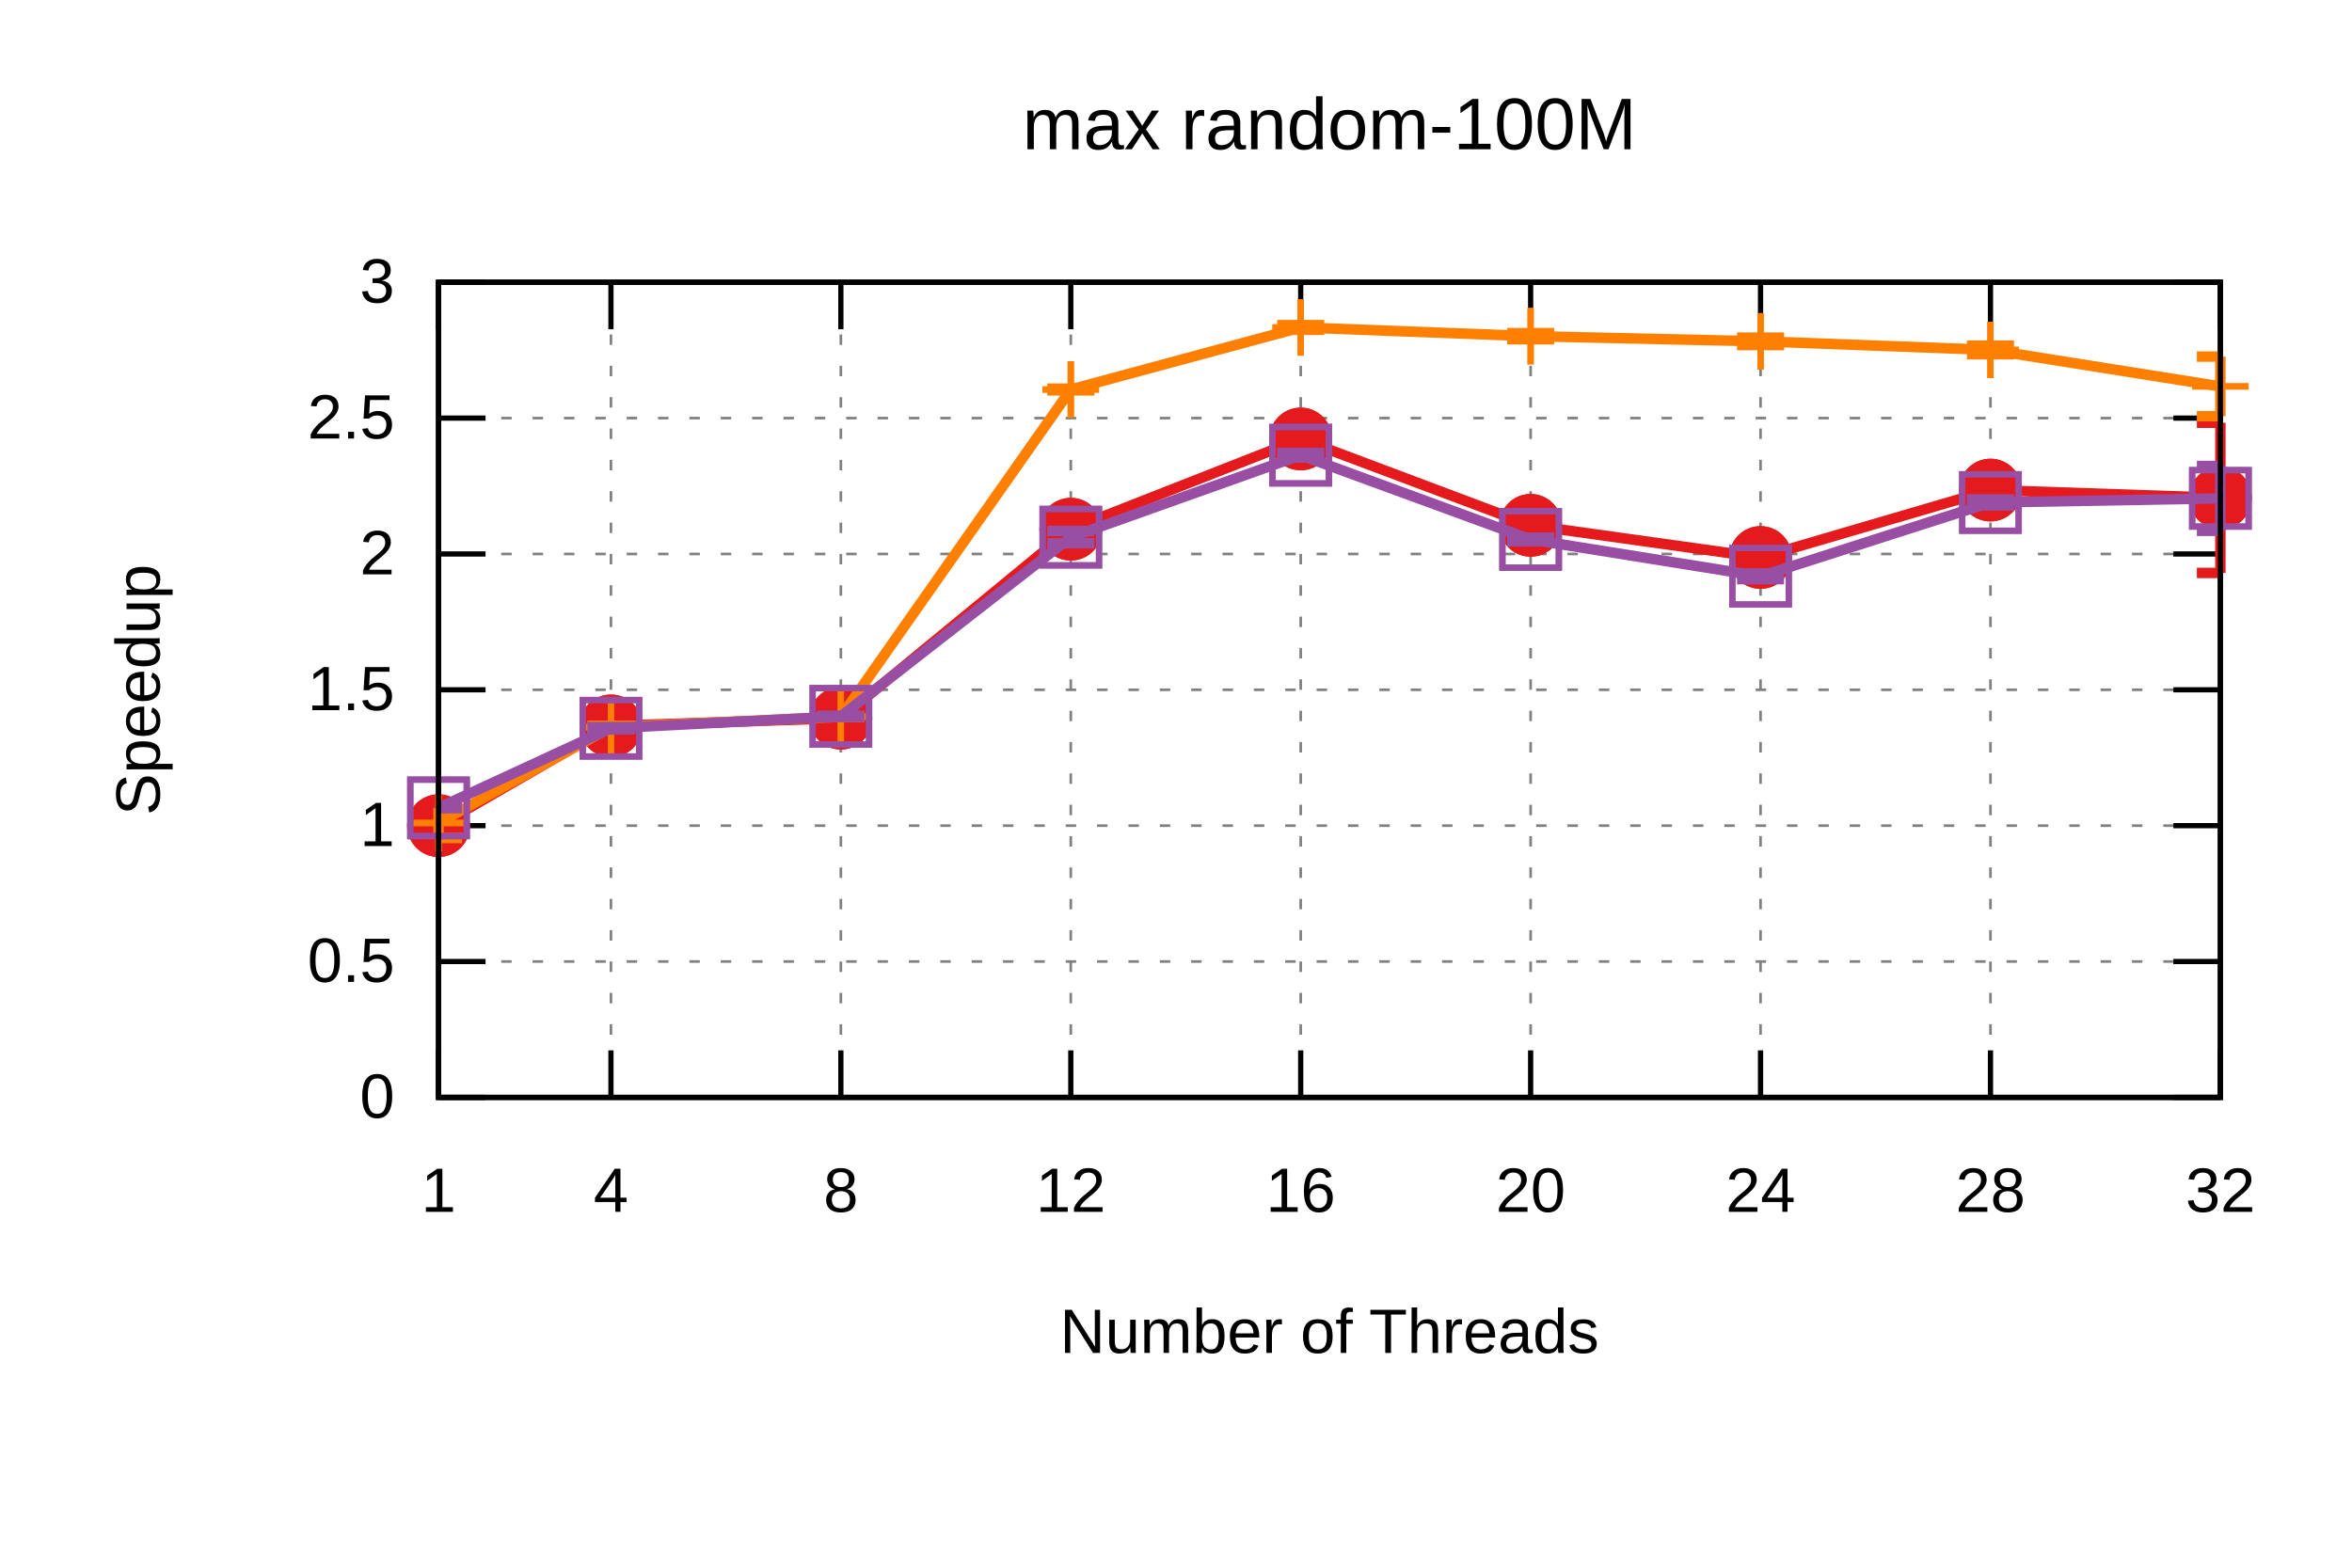
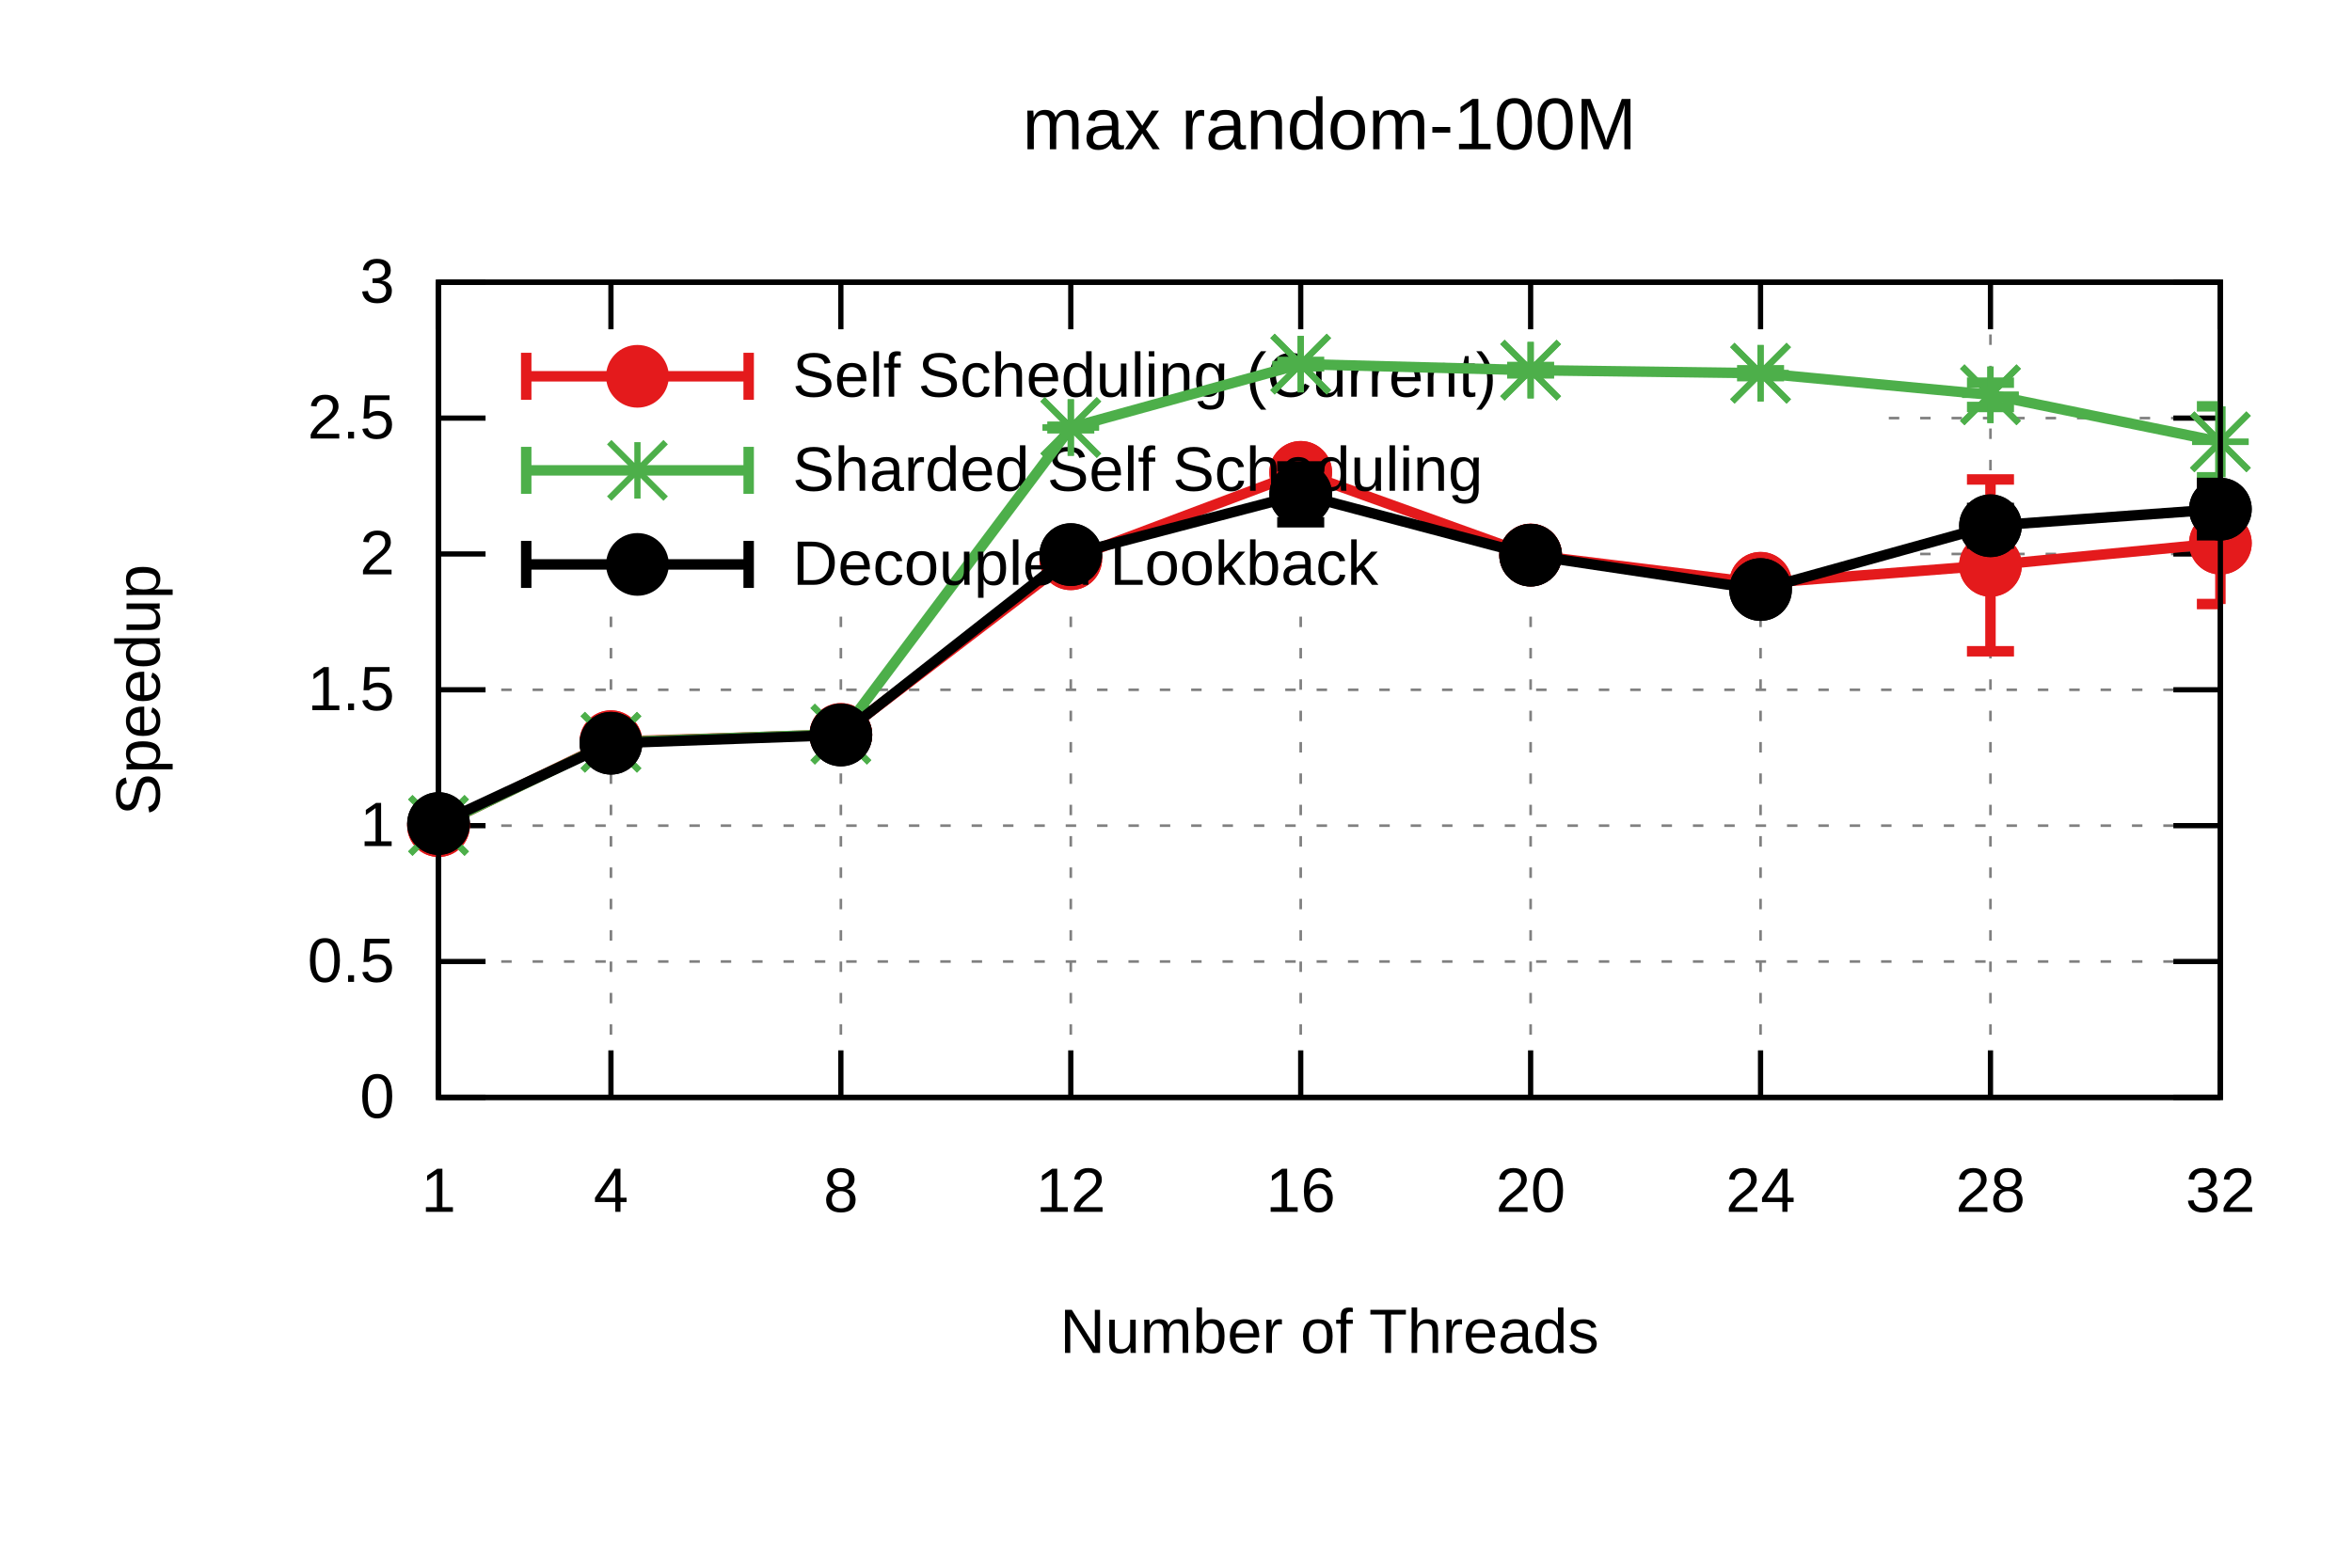
<svg xmlns="http://www.w3.org/2000/svg" xmlns:xlink="http://www.w3.org/1999/xlink" width="450" height="300" viewBox="0 0 450 300">
  <g id="gnuplot_canvas">
    <rect x="0" y="0" width="450" height="300" fill="none" />
    <defs>
      <circle id="gpDot" r="0.5" stroke-width="0.5" stroke="currentColor" />
      <path id="gpPt0" stroke-width="0.222" stroke="currentColor" d="M-1,0 h2 M0,-1 v2" />
      <path id="gpPt1" stroke-width="0.222" stroke="currentColor" d="M-1,-1 L1,1 M1,-1 L-1,1" />
      <path id="gpPt2" stroke-width="0.222" stroke="currentColor" d="M-1,0 L1,0 M0,-1 L0,1 M-1,-1 L1,1 M-1,1 L1,-1" />
      <rect id="gpPt3" stroke-width="0.222" stroke="currentColor" x="-1" y="-1" width="2" height="2" />
      <rect id="gpPt4" stroke-width="0.222" stroke="currentColor" fill="currentColor" x="-1" y="-1" width="2" height="2" />
      <circle id="gpPt5" stroke-width="0.222" stroke="currentColor" cx="0" cy="0" r="1" />
      <use xlink:href="#gpPt5" id="gpPt6" fill="currentColor" stroke="none" />
      <path id="gpPt7" stroke-width="0.222" stroke="currentColor" d="M0,-1.33 L-1.33,0.67 L1.33,0.67 z" />
      <use xlink:href="#gpPt7" id="gpPt8" fill="currentColor" stroke="none" />
      <use xlink:href="#gpPt7" id="gpPt9" stroke="currentColor" transform="rotate(180)" />
      <use xlink:href="#gpPt9" id="gpPt10" fill="currentColor" stroke="none" />
      <use xlink:href="#gpPt3" id="gpPt11" stroke="currentColor" transform="rotate(45)" />
      <use xlink:href="#gpPt11" id="gpPt12" fill="currentColor" stroke="none" />
      <path id="gpPt13" stroke-width="0.222" stroke="currentColor" d="M0,1.330 L1.265,0.411 L0.782,-1.067 L-0.782,-1.076 L-1.265,0.411 z" />
      <use xlink:href="#gpPt13" id="gpPt14" fill="currentColor" stroke="none" />
      <filter id="textbox" filterUnits="objectBoundingBox" x="0" y="0" height="1" width="1">
        <feFlood flood-color="white" flood-opacity="1" result="bgnd" />
        <feComposite in="SourceGraphic" in2="bgnd" operator="atop" />
      </filter>
      <filter id="greybox" filterUnits="objectBoundingBox" x="0" y="0" height="1" width="1">
        <feFlood flood-color="lightgrey" flood-opacity="1" result="grey" />
        <feComposite in="SourceGraphic" in2="grey" operator="atop" />
      </filter>
    </defs>
    <g fill="none" color="white" stroke="currentColor" stroke-width="1.00" stroke-linecap="butt" stroke-linejoin="miter">
</g>
    <g fill="none" color="black" stroke="currentColor" stroke-width="1.00" stroke-linecap="butt" stroke-linejoin="miter">
</g>
    <g fill="none" color="black" stroke="black" stroke-width="0.50" stroke-linecap="butt" stroke-linejoin="miter">
</g>
    <g fill="none" color="gray" stroke="currentColor" stroke-width="0.50" stroke-linecap="butt" stroke-linejoin="miter">
      <path stroke="gray" stroke-dasharray="2,4" class="gridline" d="M83.90,210.00 L424.82,210.00  " />
    </g>
    <g fill="none" color="gray" stroke="gray" stroke-width="1.00" stroke-linecap="butt" stroke-linejoin="miter">
</g>
    <g fill="none" color="black" stroke="currentColor" stroke-width="1.00" stroke-linecap="butt" stroke-linejoin="miter">
      <path stroke="black" d="M83.90,210.00 L92.90,210.00 M424.82,210.00 L415.82,210.00  " />
      <g transform="translate(75.51,213.90)" stroke="none" fill="black" font-family="Arial" font-size="12.00" text-anchor="end">
        <text>
          <tspan font-family="Arial"> 0</tspan>
        </text>
      </g>
    </g>
    <g fill="none" color="black" stroke="currentColor" stroke-width="1.00" stroke-linecap="butt" stroke-linejoin="miter">
</g>
    <g fill="none" color="black" stroke="black" stroke-width="0.50" stroke-linecap="butt" stroke-linejoin="miter">
</g>
    <g fill="none" color="gray" stroke="currentColor" stroke-width="0.50" stroke-linecap="butt" stroke-linejoin="miter">
      <path stroke="gray" stroke-dasharray="2,4" class="gridline" d="M83.90,184.00 L424.82,184.00  " />
    </g>
    <g fill="none" color="gray" stroke="gray" stroke-width="1.00" stroke-linecap="butt" stroke-linejoin="miter">
</g>
    <g fill="none" color="black" stroke="currentColor" stroke-width="1.00" stroke-linecap="butt" stroke-linejoin="miter">
      <path stroke="black" d="M83.90,184.00 L92.90,184.00 M424.82,184.00 L415.82,184.00  " />
      <g transform="translate(75.51,187.90)" stroke="none" fill="black" font-family="Arial" font-size="12.00" text-anchor="end">
        <text>
          <tspan font-family="Arial"> 0.5</tspan>
        </text>
      </g>
    </g>
    <g fill="none" color="black" stroke="currentColor" stroke-width="1.00" stroke-linecap="butt" stroke-linejoin="miter">
</g>
    <g fill="none" color="black" stroke="black" stroke-width="0.50" stroke-linecap="butt" stroke-linejoin="miter">
</g>
    <g fill="none" color="gray" stroke="currentColor" stroke-width="0.50" stroke-linecap="butt" stroke-linejoin="miter">
      <path stroke="gray" stroke-dasharray="2,4" class="gridline" d="M83.90,158.00 L424.82,158.00  " />
    </g>
    <g fill="none" color="gray" stroke="gray" stroke-width="1.00" stroke-linecap="butt" stroke-linejoin="miter">
</g>
    <g fill="none" color="black" stroke="currentColor" stroke-width="1.00" stroke-linecap="butt" stroke-linejoin="miter">
      <path stroke="black" d="M83.90,158.00 L92.90,158.00 M424.82,158.00 L415.82,158.00  " />
      <g transform="translate(75.51,161.90)" stroke="none" fill="black" font-family="Arial" font-size="12.00" text-anchor="end">
        <text>
          <tspan font-family="Arial"> 1</tspan>
        </text>
      </g>
    </g>
    <g fill="none" color="black" stroke="currentColor" stroke-width="1.00" stroke-linecap="butt" stroke-linejoin="miter">
</g>
    <g fill="none" color="black" stroke="black" stroke-width="0.50" stroke-linecap="butt" stroke-linejoin="miter">
</g>
    <g fill="none" color="gray" stroke="currentColor" stroke-width="0.50" stroke-linecap="butt" stroke-linejoin="miter">
      <path stroke="gray" stroke-dasharray="2,4" class="gridline" d="M83.90,132.00 L424.82,132.00  " />
    </g>
    <g fill="none" color="gray" stroke="gray" stroke-width="1.00" stroke-linecap="butt" stroke-linejoin="miter">
</g>
    <g fill="none" color="black" stroke="currentColor" stroke-width="1.00" stroke-linecap="butt" stroke-linejoin="miter">
      <path stroke="black" d="M83.90,132.00 L92.90,132.00 M424.82,132.00 L415.82,132.00  " />
      <g transform="translate(75.51,135.90)" stroke="none" fill="black" font-family="Arial" font-size="12.00" text-anchor="end">
        <text>
          <tspan font-family="Arial"> 1.5</tspan>
        </text>
      </g>
    </g>
    <g fill="none" color="black" stroke="currentColor" stroke-width="1.00" stroke-linecap="butt" stroke-linejoin="miter">
</g>
    <g fill="none" color="black" stroke="black" stroke-width="0.50" stroke-linecap="butt" stroke-linejoin="miter">
</g>
    <g fill="none" color="gray" stroke="currentColor" stroke-width="0.50" stroke-linecap="butt" stroke-linejoin="miter">
-       <path stroke="gray" stroke-dasharray="2,4" class="gridline" d="M83.90,106.01 L424.82,106.01  " />
+       <path stroke="gray" stroke-dasharray="2,4" class="gridline" d="M83.90,106.01 L92.29,106.01 M361.38,106.01 L424.82,106.01  " />
    </g>
    <g fill="none" color="gray" stroke="gray" stroke-width="1.00" stroke-linecap="butt" stroke-linejoin="miter">
</g>
    <g fill="none" color="black" stroke="currentColor" stroke-width="1.00" stroke-linecap="butt" stroke-linejoin="miter">
      <path stroke="black" d="M83.90,106.01 L92.90,106.01 M424.82,106.01 L415.82,106.01  " />
      <g transform="translate(75.51,109.91)" stroke="none" fill="black" font-family="Arial" font-size="12.00" text-anchor="end">
        <text>
          <tspan font-family="Arial"> 2</tspan>
        </text>
      </g>
    </g>
    <g fill="none" color="black" stroke="currentColor" stroke-width="1.00" stroke-linecap="butt" stroke-linejoin="miter">
</g>
    <g fill="none" color="black" stroke="black" stroke-width="0.50" stroke-linecap="butt" stroke-linejoin="miter">
</g>
    <g fill="none" color="gray" stroke="currentColor" stroke-width="0.50" stroke-linecap="butt" stroke-linejoin="miter">
-       <path stroke="gray" stroke-dasharray="2,4" class="gridline" d="M83.90,80.01 L424.82,80.01  " />
+       <path stroke="gray" stroke-dasharray="2,4" class="gridline" d="M83.90,80.01 L92.29,80.01 M361.38,80.01 L424.82,80.01  " />
    </g>
    <g fill="none" color="gray" stroke="gray" stroke-width="1.00" stroke-linecap="butt" stroke-linejoin="miter">
</g>
    <g fill="none" color="black" stroke="currentColor" stroke-width="1.00" stroke-linecap="butt" stroke-linejoin="miter">
      <path stroke="black" d="M83.90,80.01 L92.90,80.01 M424.82,80.01 L415.82,80.01  " />
      <g transform="translate(75.51,83.91)" stroke="none" fill="black" font-family="Arial" font-size="12.00" text-anchor="end">
        <text>
          <tspan font-family="Arial"> 2.5</tspan>
        </text>
      </g>
    </g>
    <g fill="none" color="black" stroke="currentColor" stroke-width="1.00" stroke-linecap="butt" stroke-linejoin="miter">
</g>
    <g fill="none" color="black" stroke="black" stroke-width="0.50" stroke-linecap="butt" stroke-linejoin="miter">
</g>
    <g fill="none" color="gray" stroke="currentColor" stroke-width="0.50" stroke-linecap="butt" stroke-linejoin="miter">
      <path stroke="gray" stroke-dasharray="2,4" class="gridline" d="M83.90,54.01 L424.82,54.01  " />
    </g>
    <g fill="none" color="gray" stroke="gray" stroke-width="1.00" stroke-linecap="butt" stroke-linejoin="miter">
</g>
    <g fill="none" color="black" stroke="currentColor" stroke-width="1.00" stroke-linecap="butt" stroke-linejoin="miter">
      <path stroke="black" d="M83.90,54.01 L92.90,54.01 M424.82,54.01 L415.82,54.01  " />
      <g transform="translate(75.51,57.91)" stroke="none" fill="black" font-family="Arial" font-size="12.00" text-anchor="end">
        <text>
          <tspan font-family="Arial"> 3</tspan>
        </text>
      </g>
    </g>
    <g fill="none" color="black" stroke="currentColor" stroke-width="1.00" stroke-linecap="butt" stroke-linejoin="miter">
</g>
    <g fill="none" color="black" stroke="black" stroke-width="0.50" stroke-linecap="butt" stroke-linejoin="miter">
</g>
    <g fill="none" color="gray" stroke="currentColor" stroke-width="0.50" stroke-linecap="butt" stroke-linejoin="miter">
      <path stroke="gray" stroke-dasharray="2,4" class="gridline" d="M83.90,210.00 L83.90,54.01  " />
    </g>
    <g fill="none" color="gray" stroke="gray" stroke-width="1.00" stroke-linecap="butt" stroke-linejoin="miter">
</g>
    <g fill="none" color="black" stroke="currentColor" stroke-width="1.00" stroke-linecap="butt" stroke-linejoin="miter">
      <path stroke="black" d="M83.90,210.00 L83.90,201.00 M83.90,54.01 L83.90,63.01  " />
      <g transform="translate(83.90,231.90)" stroke="none" fill="black" font-family="Arial" font-size="12.00" text-anchor="middle">
        <text>
          <tspan font-family="Arial"> 1</tspan>
        </text>
      </g>
    </g>
    <g fill="none" color="black" stroke="currentColor" stroke-width="1.00" stroke-linecap="butt" stroke-linejoin="miter">
</g>
    <g fill="none" color="black" stroke="black" stroke-width="0.50" stroke-linecap="butt" stroke-linejoin="miter">
</g>
    <g fill="none" color="gray" stroke="currentColor" stroke-width="0.50" stroke-linecap="butt" stroke-linejoin="miter">
-       <path stroke="gray" stroke-dasharray="2,4" class="gridline" d="M116.89,210.00 L116.89,54.01  " />
+       <path stroke="gray" stroke-dasharray="2,4" class="gridline" d="M116.89,210.00 L116.89,117.01 M116.89,63.01 L116.89,54.01  " />
    </g>
    <g fill="none" color="gray" stroke="gray" stroke-width="1.00" stroke-linecap="butt" stroke-linejoin="miter">
</g>
    <g fill="none" color="black" stroke="currentColor" stroke-width="1.00" stroke-linecap="butt" stroke-linejoin="miter">
      <path stroke="black" d="M116.89,210.00 L116.89,201.00 M116.89,54.01 L116.89,63.01  " />
      <g transform="translate(116.89,231.90)" stroke="none" fill="black" font-family="Arial" font-size="12.00" text-anchor="middle">
        <text>
          <tspan font-family="Arial"> 4</tspan>
        </text>
      </g>
    </g>
    <g fill="none" color="black" stroke="currentColor" stroke-width="1.00" stroke-linecap="butt" stroke-linejoin="miter">
</g>
    <g fill="none" color="black" stroke="black" stroke-width="0.50" stroke-linecap="butt" stroke-linejoin="miter">
</g>
    <g fill="none" color="gray" stroke="currentColor" stroke-width="0.50" stroke-linecap="butt" stroke-linejoin="miter">
-       <path stroke="gray" stroke-dasharray="2,4" class="gridline" d="M160.88,210.00 L160.88,54.01  " />
+       <path stroke="gray" stroke-dasharray="2,4" class="gridline" d="M160.88,210.00 L160.88,117.01 M160.88,63.01 L160.88,54.01  " />
    </g>
    <g fill="none" color="gray" stroke="gray" stroke-width="1.00" stroke-linecap="butt" stroke-linejoin="miter">
</g>
    <g fill="none" color="black" stroke="currentColor" stroke-width="1.00" stroke-linecap="butt" stroke-linejoin="miter">
      <path stroke="black" d="M160.88,210.00 L160.88,201.00 M160.88,54.01 L160.88,63.01  " />
      <g transform="translate(160.88,231.90)" stroke="none" fill="black" font-family="Arial" font-size="12.00" text-anchor="middle">
        <text>
          <tspan font-family="Arial"> 8</tspan>
        </text>
      </g>
    </g>
    <g fill="none" color="black" stroke="currentColor" stroke-width="1.00" stroke-linecap="butt" stroke-linejoin="miter">
</g>
    <g fill="none" color="black" stroke="black" stroke-width="0.50" stroke-linecap="butt" stroke-linejoin="miter">
</g>
    <g fill="none" color="gray" stroke="currentColor" stroke-width="0.50" stroke-linecap="butt" stroke-linejoin="miter">
-       <path stroke="gray" stroke-dasharray="2,4" class="gridline" d="M204.87,210.00 L204.87,54.01  " />
+       <path stroke="gray" stroke-dasharray="2,4" class="gridline" d="M204.87,210.00 L204.87,117.01 M204.87,63.01 L204.87,54.01  " />
    </g>
    <g fill="none" color="gray" stroke="gray" stroke-width="1.00" stroke-linecap="butt" stroke-linejoin="miter">
</g>
    <g fill="none" color="black" stroke="currentColor" stroke-width="1.00" stroke-linecap="butt" stroke-linejoin="miter">
      <path stroke="black" d="M204.87,210.00 L204.87,201.00 M204.87,54.01 L204.87,63.01  " />
      <g transform="translate(204.87,231.90)" stroke="none" fill="black" font-family="Arial" font-size="12.00" text-anchor="middle">
        <text>
          <tspan font-family="Arial"> 12</tspan>
        </text>
      </g>
    </g>
    <g fill="none" color="black" stroke="currentColor" stroke-width="1.00" stroke-linecap="butt" stroke-linejoin="miter">
</g>
    <g fill="none" color="black" stroke="black" stroke-width="0.50" stroke-linecap="butt" stroke-linejoin="miter">
</g>
    <g fill="none" color="gray" stroke="currentColor" stroke-width="0.50" stroke-linecap="butt" stroke-linejoin="miter">
-       <path stroke="gray" stroke-dasharray="2,4" class="gridline" d="M248.86,210.00 L248.86,54.01  " />
+       <path stroke="gray" stroke-dasharray="2,4" class="gridline" d="M248.86,210.00 L248.86,117.01 M248.86,63.01 L248.86,54.01  " />
    </g>
    <g fill="none" color="gray" stroke="gray" stroke-width="1.00" stroke-linecap="butt" stroke-linejoin="miter">
</g>
    <g fill="none" color="black" stroke="currentColor" stroke-width="1.00" stroke-linecap="butt" stroke-linejoin="miter">
      <path stroke="black" d="M248.86,210.00 L248.86,201.00 M248.86,54.01 L248.86,63.01  " />
      <g transform="translate(248.86,231.90)" stroke="none" fill="black" font-family="Arial" font-size="12.00" text-anchor="middle">
        <text>
          <tspan font-family="Arial"> 16</tspan>
        </text>
      </g>
    </g>
    <g fill="none" color="black" stroke="currentColor" stroke-width="1.00" stroke-linecap="butt" stroke-linejoin="miter">
</g>
    <g fill="none" color="black" stroke="black" stroke-width="0.50" stroke-linecap="butt" stroke-linejoin="miter">
</g>
    <g fill="none" color="gray" stroke="currentColor" stroke-width="0.50" stroke-linecap="butt" stroke-linejoin="miter">
-       <path stroke="gray" stroke-dasharray="2,4" class="gridline" d="M292.85,210.00 L292.85,54.01  " />
+       <path stroke="gray" stroke-dasharray="2,4" class="gridline" d="M292.85,210.00 L292.85,117.01 M292.85,63.01 L292.85,54.01  " />
    </g>
    <g fill="none" color="gray" stroke="gray" stroke-width="1.00" stroke-linecap="butt" stroke-linejoin="miter">
</g>
    <g fill="none" color="black" stroke="currentColor" stroke-width="1.00" stroke-linecap="butt" stroke-linejoin="miter">
      <path stroke="black" d="M292.85,210.00 L292.85,201.00 M292.85,54.01 L292.85,63.01  " />
      <g transform="translate(292.85,231.90)" stroke="none" fill="black" font-family="Arial" font-size="12.00" text-anchor="middle">
        <text>
          <tspan font-family="Arial"> 20</tspan>
        </text>
      </g>
    </g>
    <g fill="none" color="black" stroke="currentColor" stroke-width="1.00" stroke-linecap="butt" stroke-linejoin="miter">
</g>
    <g fill="none" color="black" stroke="black" stroke-width="0.50" stroke-linecap="butt" stroke-linejoin="miter">
</g>
    <g fill="none" color="gray" stroke="currentColor" stroke-width="0.50" stroke-linecap="butt" stroke-linejoin="miter">
-       <path stroke="gray" stroke-dasharray="2,4" class="gridline" d="M336.84,210.00 L336.84,54.01  " />
+       <path stroke="gray" stroke-dasharray="2,4" class="gridline" d="M336.84,210.00 L336.84,117.01 M336.84,63.01 L336.84,54.01  " />
    </g>
    <g fill="none" color="gray" stroke="gray" stroke-width="1.00" stroke-linecap="butt" stroke-linejoin="miter">
</g>
    <g fill="none" color="black" stroke="currentColor" stroke-width="1.00" stroke-linecap="butt" stroke-linejoin="miter">
      <path stroke="black" d="M336.84,210.00 L336.84,201.00 M336.84,54.01 L336.84,63.01  " />
      <g transform="translate(336.84,231.90)" stroke="none" fill="black" font-family="Arial" font-size="12.00" text-anchor="middle">
        <text>
          <tspan font-family="Arial"> 24</tspan>
        </text>
      </g>
    </g>
    <g fill="none" color="black" stroke="currentColor" stroke-width="1.00" stroke-linecap="butt" stroke-linejoin="miter">
</g>
    <g fill="none" color="black" stroke="black" stroke-width="0.50" stroke-linecap="butt" stroke-linejoin="miter">
</g>
    <g fill="none" color="gray" stroke="currentColor" stroke-width="0.50" stroke-linecap="butt" stroke-linejoin="miter">
      <path stroke="gray" stroke-dasharray="2,4" class="gridline" d="M380.83,210.00 L380.83,54.01  " />
    </g>
    <g fill="none" color="gray" stroke="gray" stroke-width="1.00" stroke-linecap="butt" stroke-linejoin="miter">
</g>
    <g fill="none" color="black" stroke="currentColor" stroke-width="1.00" stroke-linecap="butt" stroke-linejoin="miter">
      <path stroke="black" d="M380.83,210.00 L380.83,201.00 M380.83,54.01 L380.83,63.01  " />
      <g transform="translate(380.83,231.90)" stroke="none" fill="black" font-family="Arial" font-size="12.00" text-anchor="middle">
        <text>
          <tspan font-family="Arial"> 28</tspan>
        </text>
      </g>
    </g>
    <g fill="none" color="black" stroke="currentColor" stroke-width="1.00" stroke-linecap="butt" stroke-linejoin="miter">
</g>
    <g fill="none" color="black" stroke="black" stroke-width="0.50" stroke-linecap="butt" stroke-linejoin="miter">
</g>
    <g fill="none" color="gray" stroke="currentColor" stroke-width="0.50" stroke-linecap="butt" stroke-linejoin="miter">
      <path stroke="gray" stroke-dasharray="2,4" class="gridline" d="M424.82,210.00 L424.82,54.01  " />
    </g>
    <g fill="none" color="gray" stroke="gray" stroke-width="1.00" stroke-linecap="butt" stroke-linejoin="miter">
</g>
    <g fill="none" color="black" stroke="currentColor" stroke-width="1.00" stroke-linecap="butt" stroke-linejoin="miter">
      <path stroke="black" d="M424.82,210.00 L424.82,201.00 M424.82,54.01 L424.82,63.01  " />
      <g transform="translate(424.82,231.90)" stroke="none" fill="black" font-family="Arial" font-size="12.00" text-anchor="middle">
        <text>
          <tspan font-family="Arial"> 32</tspan>
        </text>
      </g>
    </g>
    <g fill="none" color="black" stroke="currentColor" stroke-width="1.00" stroke-linecap="butt" stroke-linejoin="miter">
</g>
    <g fill="none" color="black" stroke="currentColor" stroke-width="1.00" stroke-linecap="butt" stroke-linejoin="miter">
      <path stroke="black" d="M83.90,54.01 L83.90,210.00 L424.82,210.00 L424.82,54.01 L83.90,54.01 Z  " />
    </g>
    <g fill="none" color="black" stroke="currentColor" stroke-width="1.00" stroke-linecap="butt" stroke-linejoin="miter">
      <g transform="translate(30.55,132.01) rotate(270)" stroke="none" fill="black" font-family="Arial" font-size="12.00" text-anchor="middle">
        <text>
          <tspan font-family="Arial">Speedup</tspan>
        </text>
      </g>
    </g>
    <g fill="none" color="black" stroke="currentColor" stroke-width="1.00" stroke-linecap="butt" stroke-linejoin="miter">
      <g transform="translate(254.36,258.90)" stroke="none" fill="black" font-family="Arial" font-size="12.00" text-anchor="middle">
        <text>
          <tspan font-family="Arial">Number of Threads</tspan>
        </text>
      </g>
    </g>
    <g fill="none" color="black" stroke="currentColor" stroke-width="1.00" stroke-linecap="butt" stroke-linejoin="miter">
</g>
    <g id="gnuplot_plot_1">
      <g fill="none" color="white" stroke="currentColor" stroke-width="2.00" stroke-linecap="butt" stroke-linejoin="miter">
</g>
      <g fill="none" color="black" stroke="currentColor" stroke-width="2.00" stroke-linecap="butt" stroke-linejoin="miter">
-         <path stroke="rgb(228,  26,  28)" d="M83.90,159.01 L83.90,156.99 M83.90,159.01 L88.40,159.01 M83.90,156.99 L88.40,156.99 M116.89,139.25 L116.89,138.57   M112.39,139.25 L121.39,139.25 M112.39,138.57 L121.39,138.57 M160.88,137.71 L160.88,137.14 M156.38,137.71 L165.38,137.71   M156.38,137.14 L165.38,137.14 M204.87,101.31 L204.87,101.22 M200.37,101.31 L209.37,101.31 M200.37,101.22 L209.37,101.22   M248.86,84.80 L248.86,83.20 M244.36,84.80 L253.36,84.80 M244.36,83.20 L253.36,83.20 M292.85,101.02 L292.85,100.04   M288.35,101.02 L297.35,101.02 M288.35,100.04 L297.35,100.04 M336.84,106.95 L336.84,106.41 M332.34,106.95 L341.34,106.95   M332.34,106.41 L341.34,106.41 M380.83,94.12 L380.83,93.43 M376.33,94.12 L385.33,94.12 M376.33,93.43 L385.33,93.43   M424.82,109.64 L424.82,80.90 M420.32,109.64 L424.82,109.64 M420.32,80.90 L424.82,80.90  " />
+         <g transform="translate(151.63,75.91)" stroke="none" fill="black" font-family="Arial" font-size="12.00" text-anchor="start">
+           <text>
+             <tspan font-family="Arial">Self Scheduling (Current)</tspan>
+           </text>
+         </g>
+       </g>
+       <g fill="none" color="black" stroke="currentColor" stroke-width="2.00" stroke-linecap="butt" stroke-linejoin="miter">
+         <path stroke="rgb(228,  26,  28)" d="M100.68,72.01 L143.24,72.01 M100.68,67.51 L100.68,76.51 M143.24,67.51 L143.24,76.51 M83.90,158.62 L83.90,157.38   M83.90,158.62 L88.40,158.62 M83.90,157.38 L88.40,157.38 M116.89,142.06 L116.89,141.80 M112.39,142.06 L121.39,142.06   M112.39,141.80 L121.39,141.80 M160.88,140.71 L160.88,140.40 M156.38,140.71 L165.38,140.71 M156.38,140.40 L165.38,140.40   M204.87,107.37 L204.87,106.50 M200.37,107.37 L209.37,107.37 M200.37,106.50 L209.37,106.50 M248.86,91.89 L248.86,88.89   M244.36,91.89 L253.36,91.89 M244.36,88.89 L253.36,88.89 M292.85,106.67 L292.85,105.76 M288.35,106.67 L297.35,106.67   M288.35,105.76 L297.35,105.76 M336.84,111.90 L336.84,111.34 M332.34,111.90 L341.34,111.90 M332.34,111.34 L341.34,111.34   M380.83,124.63 L380.83,91.75 M376.33,124.63 L385.33,124.63 M376.33,91.75 L385.33,91.75 M424.82,115.59 L424.82,92.30   M420.32,115.59 L424.82,115.59 M420.32,92.30 L424.82,92.30  " />
      </g>
      <g fill="none" color="black" stroke="currentColor" stroke-width="2.00" stroke-linecap="butt" stroke-linejoin="miter">
        <use xlink:href="#gpPt6" transform="translate(83.90,158.00) scale(5.40)" color="rgb(228,  26,  28)" />
-         <use xlink:href="#gpPt6" transform="translate(116.89,138.91) scale(5.40)" color="rgb(228,  26,  28)" />
-         <use xlink:href="#gpPt6" transform="translate(160.88,137.43) scale(5.40)" color="rgb(228,  26,  28)" />
-         <use xlink:href="#gpPt6" transform="translate(204.87,101.27) scale(5.40)" color="rgb(228,  26,  28)" />
-         <use xlink:href="#gpPt6" transform="translate(248.86,84.00) scale(5.40)" color="rgb(228,  26,  28)" />
-         <use xlink:href="#gpPt6" transform="translate(292.85,100.53) scale(5.40)" color="rgb(228,  26,  28)" />
-         <use xlink:href="#gpPt6" transform="translate(336.84,106.68) scale(5.40)" color="rgb(228,  26,  28)" />
-         <use xlink:href="#gpPt6" transform="translate(380.83,93.78) scale(5.40)" color="rgb(228,  26,  28)" />
-         <use xlink:href="#gpPt6" transform="translate(424.82,95.27) scale(5.40)" color="rgb(228,  26,  28)" />
+         <use xlink:href="#gpPt6" transform="translate(116.89,141.93) scale(5.40)" color="rgb(228,  26,  28)" />
+         <use xlink:href="#gpPt6" transform="translate(160.88,140.55) scale(5.40)" color="rgb(228,  26,  28)" />
+         <use xlink:href="#gpPt6" transform="translate(204.87,106.93) scale(5.40)" color="rgb(228,  26,  28)" />
+         <use xlink:href="#gpPt6" transform="translate(248.86,90.39) scale(5.40)" color="rgb(228,  26,  28)" />
+         <use xlink:href="#gpPt6" transform="translate(292.85,106.21) scale(5.40)" color="rgb(228,  26,  28)" />
+         <use xlink:href="#gpPt6" transform="translate(336.84,111.62) scale(5.40)" color="rgb(228,  26,  28)" />
+         <use xlink:href="#gpPt6" transform="translate(380.83,108.19) scale(5.40)" color="rgb(228,  26,  28)" />
+         <use xlink:href="#gpPt6" transform="translate(424.82,103.94) scale(5.40)" color="rgb(228,  26,  28)" />
+         <use xlink:href="#gpPt6" transform="translate(121.96,72.01) scale(5.40)" color="rgb(228,  26,  28)" />
      </g>
    </g>
    <g id="gnuplot_plot_2">
      <g fill="none" color="black" stroke="currentColor" stroke-width="2.00" stroke-linecap="butt" stroke-linejoin="miter">
-         <path stroke="rgb(228,  26,  28)" d="M83.90,158.00 L116.89,138.91 L160.88,137.43 L204.87,101.27 L248.86,84.00 L292.85,100.53 L336.84,106.68 L380.83,93.78   L424.82,95.27  " />
+         <path stroke="rgb(228,  26,  28)" d="M83.90,158.00 L116.89,141.93 L160.88,140.55 L204.87,106.93 L248.86,90.39 L292.85,106.21 L336.84,111.62 L380.83,108.19   L424.82,103.94  " />
        <use xlink:href="#gpPt6" transform="translate(83.90,158.00) scale(5.40)" color="rgb(228,  26,  28)" />
-         <use xlink:href="#gpPt6" transform="translate(116.89,138.91) scale(5.40)" color="rgb(228,  26,  28)" />
-         <use xlink:href="#gpPt6" transform="translate(160.88,137.43) scale(5.40)" color="rgb(228,  26,  28)" />
-         <use xlink:href="#gpPt6" transform="translate(204.87,101.27) scale(5.40)" color="rgb(228,  26,  28)" />
-         <use xlink:href="#gpPt6" transform="translate(248.86,84.00) scale(5.40)" color="rgb(228,  26,  28)" />
-         <use xlink:href="#gpPt6" transform="translate(292.85,100.53) scale(5.40)" color="rgb(228,  26,  28)" />
-         <use xlink:href="#gpPt6" transform="translate(336.84,106.68) scale(5.40)" color="rgb(228,  26,  28)" />
-         <use xlink:href="#gpPt6" transform="translate(380.83,93.78) scale(5.40)" color="rgb(228,  26,  28)" />
-         <use xlink:href="#gpPt6" transform="translate(424.82,95.27) scale(5.40)" color="rgb(228,  26,  28)" />
+         <use xlink:href="#gpPt6" transform="translate(116.89,141.93) scale(5.40)" color="rgb(228,  26,  28)" />
+         <use xlink:href="#gpPt6" transform="translate(160.88,140.55) scale(5.40)" color="rgb(228,  26,  28)" />
+         <use xlink:href="#gpPt6" transform="translate(204.87,106.93) scale(5.40)" color="rgb(228,  26,  28)" />
+         <use xlink:href="#gpPt6" transform="translate(248.86,90.39) scale(5.40)" color="rgb(228,  26,  28)" />
+         <use xlink:href="#gpPt6" transform="translate(292.85,106.21) scale(5.40)" color="rgb(228,  26,  28)" />
+         <use xlink:href="#gpPt6" transform="translate(336.84,111.62) scale(5.40)" color="rgb(228,  26,  28)" />
+         <use xlink:href="#gpPt6" transform="translate(380.83,108.19) scale(5.40)" color="rgb(228,  26,  28)" />
+         <use xlink:href="#gpPt6" transform="translate(424.82,103.94) scale(5.40)" color="rgb(228,  26,  28)" />
      </g>
    </g>
    <g id="gnuplot_plot_3">
      <g fill="none" color="black" stroke="currentColor" stroke-width="2.00" stroke-linecap="butt" stroke-linejoin="miter">
-         <path stroke="rgb(255, 127,   0)" d="M83.90,160.36 L83.90,154.61 M83.90,160.36 L88.40,160.36 M83.90,154.61 L88.40,154.61 M116.89,139.41 L116.89,138.89   M112.39,139.41 L121.39,139.41 M112.39,138.89 L121.39,138.89 M160.88,137.23 L160.88,137.09 M156.38,137.23 L165.38,137.23   M156.38,137.09 L165.38,137.09 M204.87,74.70 L204.87,74.37 M200.37,74.70 L209.37,74.70 M200.37,74.37 L209.37,74.37   M248.86,63.11 L248.86,62.22 M244.36,63.11 L253.36,63.11 M244.36,62.22 L253.36,62.22 M292.85,64.92 L292.85,63.75   M288.35,64.92 L297.35,64.92 M288.35,63.75 L297.35,63.75 M336.84,66.03 L336.84,64.61 M332.34,66.03 L341.34,66.03   M332.34,64.61 L341.34,64.61 M380.83,67.79 L380.83,66.14 M376.33,67.79 L385.33,67.79 M376.33,66.14 L385.33,66.14   M424.82,79.65 L424.82,68.24 M420.32,79.65 L424.82,79.65 M420.32,68.24 L424.82,68.24  " />
-       </g>
-       <g fill="none" color="black" stroke="currentColor" stroke-width="2.00" stroke-linecap="butt" stroke-linejoin="miter">
-         <use xlink:href="#gpPt0" transform="translate(83.90,157.49) scale(5.40)" color="rgb(255, 127,   0)" />
-         <use xlink:href="#gpPt0" transform="translate(116.89,139.15) scale(5.40)" color="rgb(255, 127,   0)" />
-         <use xlink:href="#gpPt0" transform="translate(160.88,137.16) scale(5.40)" color="rgb(255, 127,   0)" />
-         <use xlink:href="#gpPt0" transform="translate(204.87,74.54) scale(5.40)" color="rgb(255, 127,   0)" />
-         <use xlink:href="#gpPt0" transform="translate(248.86,62.66) scale(5.40)" color="rgb(255, 127,   0)" />
-         <use xlink:href="#gpPt0" transform="translate(292.85,64.33) scale(5.40)" color="rgb(255, 127,   0)" />
-         <use xlink:href="#gpPt0" transform="translate(336.84,65.32) scale(5.40)" color="rgb(255, 127,   0)" />
-         <use xlink:href="#gpPt0" transform="translate(380.83,66.96) scale(5.40)" color="rgb(255, 127,   0)" />
-         <use xlink:href="#gpPt0" transform="translate(424.82,73.95) scale(5.40)" color="rgb(255, 127,   0)" />
+         <g transform="translate(151.63,93.91)" stroke="none" fill="black" font-family="Arial" font-size="12.00" text-anchor="start">
+           <text>
+             <tspan font-family="Arial">Sharded Self Scheduling</tspan>
+           </text>
+         </g>
+       </g>
+       <g fill="none" color="black" stroke="currentColor" stroke-width="2.00" stroke-linecap="butt" stroke-linejoin="miter">
+         <path stroke="rgb( 77, 175,  74)" d="M100.68,90.01 L143.24,90.01 M100.68,85.51 L100.68,94.51 M143.24,85.51 L143.24,94.51 M83.90,158.95 L83.90,156.98   M83.90,158.95 L88.40,158.95 M83.90,156.98 L88.40,156.98 M116.89,142.06 L116.89,142.01 M112.39,142.06 L121.39,142.06   M112.39,142.01 L121.39,142.01 M160.88,140.64 L160.88,140.34 M156.38,140.64 L165.38,140.64 M156.38,140.34 L165.38,140.34   M204.87,81.96 L204.87,81.66 M200.37,81.96 L209.37,81.96 M200.37,81.66 L209.37,81.66 M248.86,70.09 L248.86,69.26   M244.36,70.09 L253.36,70.09 M244.36,69.26 L253.36,69.26 M292.85,71.45 L292.85,70.23 M288.35,71.45 L297.35,71.45   M288.35,70.23 L297.35,70.23 M336.84,71.98 L336.84,70.86 M332.34,71.98 L341.34,71.98 M332.34,70.86 L341.34,70.86   M380.83,77.88 L380.83,73.23 M376.33,77.88 L385.33,77.88 M376.33,73.23 L385.33,73.23 M424.82,91.34 L424.82,77.76   M420.32,91.34 L424.82,91.34 M420.32,77.76 L424.82,77.76  " />
+       </g>
+       <g fill="none" color="black" stroke="currentColor" stroke-width="2.00" stroke-linecap="butt" stroke-linejoin="miter">
+         <use xlink:href="#gpPt2" transform="translate(83.90,157.96) scale(5.40)" color="rgb( 77, 175,  74)" />
+         <use xlink:href="#gpPt2" transform="translate(116.89,142.04) scale(5.40)" color="rgb( 77, 175,  74)" />
+         <use xlink:href="#gpPt2" transform="translate(160.88,140.49) scale(5.40)" color="rgb( 77, 175,  74)" />
+         <use xlink:href="#gpPt2" transform="translate(204.87,81.81) scale(5.40)" color="rgb( 77, 175,  74)" />
+         <use xlink:href="#gpPt2" transform="translate(248.86,69.68) scale(5.40)" color="rgb( 77, 175,  74)" />
+         <use xlink:href="#gpPt2" transform="translate(292.85,70.84) scale(5.40)" color="rgb( 77, 175,  74)" />
+         <use xlink:href="#gpPt2" transform="translate(336.84,71.42) scale(5.40)" color="rgb( 77, 175,  74)" />
+         <use xlink:href="#gpPt2" transform="translate(380.83,75.55) scale(5.40)" color="rgb( 77, 175,  74)" />
+         <use xlink:href="#gpPt2" transform="translate(424.82,84.55) scale(5.40)" color="rgb( 77, 175,  74)" />
+         <use xlink:href="#gpPt2" transform="translate(121.96,90.01) scale(5.40)" color="rgb( 77, 175,  74)" />
      </g>
    </g>
    <g id="gnuplot_plot_4">
      <g fill="none" color="black" stroke="currentColor" stroke-width="2.00" stroke-linecap="butt" stroke-linejoin="miter">
-         <path stroke="rgb(255, 127,   0)" d="M83.90,157.49 L116.89,139.15 L160.88,137.16 L204.87,74.54 L248.86,62.66 L292.85,64.33 L336.84,65.32 L380.83,66.96   L424.82,73.95  " />
-         <use xlink:href="#gpPt0" transform="translate(83.90,157.49) scale(5.40)" color="rgb(255, 127,   0)" />
-         <use xlink:href="#gpPt0" transform="translate(116.89,139.15) scale(5.40)" color="rgb(255, 127,   0)" />
-         <use xlink:href="#gpPt0" transform="translate(160.88,137.16) scale(5.40)" color="rgb(255, 127,   0)" />
-         <use xlink:href="#gpPt0" transform="translate(204.87,74.54) scale(5.40)" color="rgb(255, 127,   0)" />
-         <use xlink:href="#gpPt0" transform="translate(248.86,62.66) scale(5.40)" color="rgb(255, 127,   0)" />
-         <use xlink:href="#gpPt0" transform="translate(292.85,64.33) scale(5.40)" color="rgb(255, 127,   0)" />
-         <use xlink:href="#gpPt0" transform="translate(336.84,65.32) scale(5.40)" color="rgb(255, 127,   0)" />
-         <use xlink:href="#gpPt0" transform="translate(380.83,66.96) scale(5.40)" color="rgb(255, 127,   0)" />
-         <use xlink:href="#gpPt0" transform="translate(424.82,73.95) scale(5.40)" color="rgb(255, 127,   0)" />
+         <path stroke="rgb( 77, 175,  74)" d="M83.90,157.96 L116.89,142.04 L160.88,140.49 L204.87,81.81 L248.86,69.68 L292.85,70.84 L336.84,71.42 L380.83,75.55   L424.82,84.55  " />
+         <use xlink:href="#gpPt2" transform="translate(83.90,157.96) scale(5.40)" color="rgb( 77, 175,  74)" />
+         <use xlink:href="#gpPt2" transform="translate(116.89,142.04) scale(5.40)" color="rgb( 77, 175,  74)" />
+         <use xlink:href="#gpPt2" transform="translate(160.88,140.49) scale(5.40)" color="rgb( 77, 175,  74)" />
+         <use xlink:href="#gpPt2" transform="translate(204.87,81.81) scale(5.40)" color="rgb( 77, 175,  74)" />
+         <use xlink:href="#gpPt2" transform="translate(248.86,69.68) scale(5.40)" color="rgb( 77, 175,  74)" />
+         <use xlink:href="#gpPt2" transform="translate(292.85,70.84) scale(5.40)" color="rgb( 77, 175,  74)" />
+         <use xlink:href="#gpPt2" transform="translate(336.84,71.42) scale(5.40)" color="rgb( 77, 175,  74)" />
+         <use xlink:href="#gpPt2" transform="translate(380.83,75.55) scale(5.40)" color="rgb( 77, 175,  74)" />
+         <use xlink:href="#gpPt2" transform="translate(424.82,84.55) scale(5.40)" color="rgb( 77, 175,  74)" />
      </g>
    </g>
    <g id="gnuplot_plot_5">
      <g fill="none" color="black" stroke="currentColor" stroke-width="2.00" stroke-linecap="butt" stroke-linejoin="miter">
-         <path stroke="rgb(152,  78, 163)" d="M83.90,154.66 L83.90,154.54 M83.90,154.66 L88.40,154.66 M83.90,154.54 L88.40,154.54 M116.89,139.58 L116.89,139.13   M112.39,139.58 L121.39,139.58 M112.39,139.13 L121.39,139.13 M160.88,137.20 L160.88,136.96 M156.38,137.20 L165.38,137.20   M156.38,136.96 L165.38,136.96 M204.87,103.97 L204.87,101.61 M200.37,103.97 L209.37,103.97 M200.37,101.61 L209.37,101.61   M248.86,87.56 L248.86,86.66 M244.36,87.56 L253.36,87.56 M244.36,86.66 L253.36,86.66 M292.85,103.58 L292.85,102.89   M288.35,103.58 L297.35,103.58 M288.35,102.89 L297.35,102.89 M336.84,110.83 L336.84,109.73 M332.34,110.83 L341.34,110.83   M332.34,109.73 L341.34,109.73 M380.83,96.74 L380.83,95.57 M376.33,96.74 L385.33,96.74 M376.33,95.57 L385.33,95.57   M424.82,101.58 L424.82,89.17 M420.32,101.58 L424.82,101.58 M420.32,89.17 L424.82,89.17  " />
-       </g>
-       <g fill="none" color="black" stroke="currentColor" stroke-width="2.00" stroke-linecap="butt" stroke-linejoin="miter">
-         <use xlink:href="#gpPt3" transform="translate(83.90,154.60) scale(5.40)" color="rgb(152,  78, 163)" />
-         <use xlink:href="#gpPt3" transform="translate(116.89,139.36) scale(5.40)" color="rgb(152,  78, 163)" />
-         <use xlink:href="#gpPt3" transform="translate(160.88,137.08) scale(5.40)" color="rgb(152,  78, 163)" />
-         <use xlink:href="#gpPt3" transform="translate(204.87,102.79) scale(5.40)" color="rgb(152,  78, 163)" />
-         <use xlink:href="#gpPt3" transform="translate(248.86,87.11) scale(5.40)" color="rgb(152,  78, 163)" />
-         <use xlink:href="#gpPt3" transform="translate(292.85,103.23) scale(5.40)" color="rgb(152,  78, 163)" />
-         <use xlink:href="#gpPt3" transform="translate(336.84,110.28) scale(5.40)" color="rgb(152,  78, 163)" />
-         <use xlink:href="#gpPt3" transform="translate(380.83,96.16) scale(5.40)" color="rgb(152,  78, 163)" />
-         <use xlink:href="#gpPt3" transform="translate(424.82,95.37) scale(5.40)" color="rgb(152,  78, 163)" />
+         <g transform="translate(151.63,111.91)" stroke="none" fill="black" font-family="Arial" font-size="12.00" text-anchor="start">
+           <text>
+             <tspan font-family="Arial">Decoupled Lookback</tspan>
+           </text>
+         </g>
+       </g>
+       <g fill="none" color="black" stroke="currentColor" stroke-width="2.00" stroke-linecap="butt" stroke-linejoin="miter">
+         <path stroke="rgb(  0,   0,   0)" d="M100.68,108.01 L143.24,108.01 M100.68,103.51 L100.68,112.51 M143.24,103.51 L143.24,112.51 M83.90,158.24 L83.90,156.97   M83.90,158.24 L88.40,158.24 M83.90,156.97 L88.40,156.97 M116.89,142.42 L116.89,142.04 M112.39,142.42 L121.39,142.42   M112.39,142.04 L121.39,142.04 M160.88,141.03 L160.88,140.26 M156.38,141.03 L165.38,141.03 M156.38,140.26 L165.38,140.26   M204.87,106.25 L204.87,106.00 M200.37,106.25 L209.37,106.25 M200.37,106.00 L209.37,106.00 M248.86,99.94 L248.86,89.26   M244.36,99.94 L253.36,99.94 M244.36,89.26 L253.36,89.26 M292.85,106.60 L292.85,105.88 M288.35,106.60 L297.35,106.60   M288.35,105.88 L297.35,105.88 M336.84,113.05 L336.84,112.60 M332.34,113.05 L341.34,113.05 M332.34,112.60 L341.34,112.60   M380.83,104.02 L380.83,97.21 M376.33,104.02 L385.33,104.02 M376.33,97.21 L385.33,97.21 M424.82,102.43 L424.82,92.42   M420.32,102.43 L424.82,102.43 M420.32,92.42 L424.82,92.42  " />
+       </g>
+       <g fill="none" color="black" stroke="currentColor" stroke-width="2.00" stroke-linecap="butt" stroke-linejoin="miter">
+         <use xlink:href="#gpPt6" transform="translate(83.90,157.60) scale(5.40)" color="rgb(  0,   0,   0)" />
+         <use xlink:href="#gpPt6" transform="translate(116.89,142.23) scale(5.40)" color="rgb(  0,   0,   0)" />
+         <use xlink:href="#gpPt6" transform="translate(160.88,140.65) scale(5.40)" color="rgb(  0,   0,   0)" />
+         <use xlink:href="#gpPt6" transform="translate(204.87,106.13) scale(5.40)" color="rgb(  0,   0,   0)" />
+         <use xlink:href="#gpPt6" transform="translate(248.86,94.60) scale(5.40)" color="rgb(  0,   0,   0)" />
+         <use xlink:href="#gpPt6" transform="translate(292.85,106.24) scale(5.40)" color="rgb(  0,   0,   0)" />
+         <use xlink:href="#gpPt6" transform="translate(336.84,112.82) scale(5.40)" color="rgb(  0,   0,   0)" />
+         <use xlink:href="#gpPt6" transform="translate(380.83,100.61) scale(5.40)" color="rgb(  0,   0,   0)" />
+         <use xlink:href="#gpPt6" transform="translate(424.82,97.43) scale(5.40)" color="rgb(  0,   0,   0)" />
+         <use xlink:href="#gpPt6" transform="translate(121.96,108.01) scale(5.40)" color="rgb(  0,   0,   0)" />
      </g>
    </g>
    <g id="gnuplot_plot_6">
      <g fill="none" color="black" stroke="currentColor" stroke-width="2.00" stroke-linecap="butt" stroke-linejoin="miter">
-         <path stroke="rgb(152,  78, 163)" d="M83.90,154.60 L116.89,139.36 L160.88,137.08 L204.87,102.79 L248.86,87.11 L292.85,103.23 L336.84,110.28 L380.83,96.16   L424.82,95.37  " />
-         <use xlink:href="#gpPt3" transform="translate(83.90,154.60) scale(5.40)" color="rgb(152,  78, 163)" />
-         <use xlink:href="#gpPt3" transform="translate(116.89,139.36) scale(5.40)" color="rgb(152,  78, 163)" />
-         <use xlink:href="#gpPt3" transform="translate(160.88,137.08) scale(5.40)" color="rgb(152,  78, 163)" />
-         <use xlink:href="#gpPt3" transform="translate(204.87,102.79) scale(5.40)" color="rgb(152,  78, 163)" />
-         <use xlink:href="#gpPt3" transform="translate(248.86,87.11) scale(5.40)" color="rgb(152,  78, 163)" />
-         <use xlink:href="#gpPt3" transform="translate(292.85,103.23) scale(5.40)" color="rgb(152,  78, 163)" />
-         <use xlink:href="#gpPt3" transform="translate(336.84,110.28) scale(5.40)" color="rgb(152,  78, 163)" />
-         <use xlink:href="#gpPt3" transform="translate(380.83,96.16) scale(5.40)" color="rgb(152,  78, 163)" />
-         <use xlink:href="#gpPt3" transform="translate(424.82,95.37) scale(5.40)" color="rgb(152,  78, 163)" />
+         <path stroke="rgb(  0,   0,   0)" d="M83.90,157.60 L116.89,142.23 L160.88,140.65 L204.87,106.13 L248.86,94.60 L292.85,106.24 L336.84,112.82 L380.83,100.61   L424.82,97.43  " />
+         <use xlink:href="#gpPt6" transform="translate(83.90,157.60) scale(5.40)" color="rgb(  0,   0,   0)" />
+         <use xlink:href="#gpPt6" transform="translate(116.89,142.23) scale(5.40)" color="rgb(  0,   0,   0)" />
+         <use xlink:href="#gpPt6" transform="translate(160.88,140.65) scale(5.40)" color="rgb(  0,   0,   0)" />
+         <use xlink:href="#gpPt6" transform="translate(204.87,106.13) scale(5.40)" color="rgb(  0,   0,   0)" />
+         <use xlink:href="#gpPt6" transform="translate(248.86,94.60) scale(5.40)" color="rgb(  0,   0,   0)" />
+         <use xlink:href="#gpPt6" transform="translate(292.85,106.24) scale(5.40)" color="rgb(  0,   0,   0)" />
+         <use xlink:href="#gpPt6" transform="translate(336.84,112.82) scale(5.40)" color="rgb(  0,   0,   0)" />
+         <use xlink:href="#gpPt6" transform="translate(380.83,100.61) scale(5.40)" color="rgb(  0,   0,   0)" />
+         <use xlink:href="#gpPt6" transform="translate(424.82,97.43) scale(5.40)" color="rgb(  0,   0,   0)" />
      </g>
    </g>
    <g fill="none" color="black" stroke="currentColor" stroke-width="2.00" stroke-linecap="butt" stroke-linejoin="miter">
</g>
    <g fill="none" color="black" stroke="black" stroke-width="1.00" stroke-linecap="butt" stroke-linejoin="miter">
</g>
    <g fill="none" color="black" stroke="currentColor" stroke-width="1.00" stroke-linecap="butt" stroke-linejoin="miter">
      <path stroke="black" d="M83.90,54.01 L83.90,210.00 L424.82,210.00 L424.82,54.01 L83.90,54.01 Z  " />
    </g>
    <g fill="none" color="black" stroke="currentColor" stroke-width="1.00" stroke-linecap="butt" stroke-linejoin="miter">
      <g transform="translate(254.36,28.56)" stroke="none" fill="black" font-family="Arial" font-size="14.00" text-anchor="middle">
        <text>
          <tspan font-family="Arial">max random-100M</tspan>
        </text>
      </g>
    </g>
    <g fill="none" color="black" stroke="currentColor" stroke-width="1.00" stroke-linecap="butt" stroke-linejoin="miter">
</g>
  </g>
</svg>
